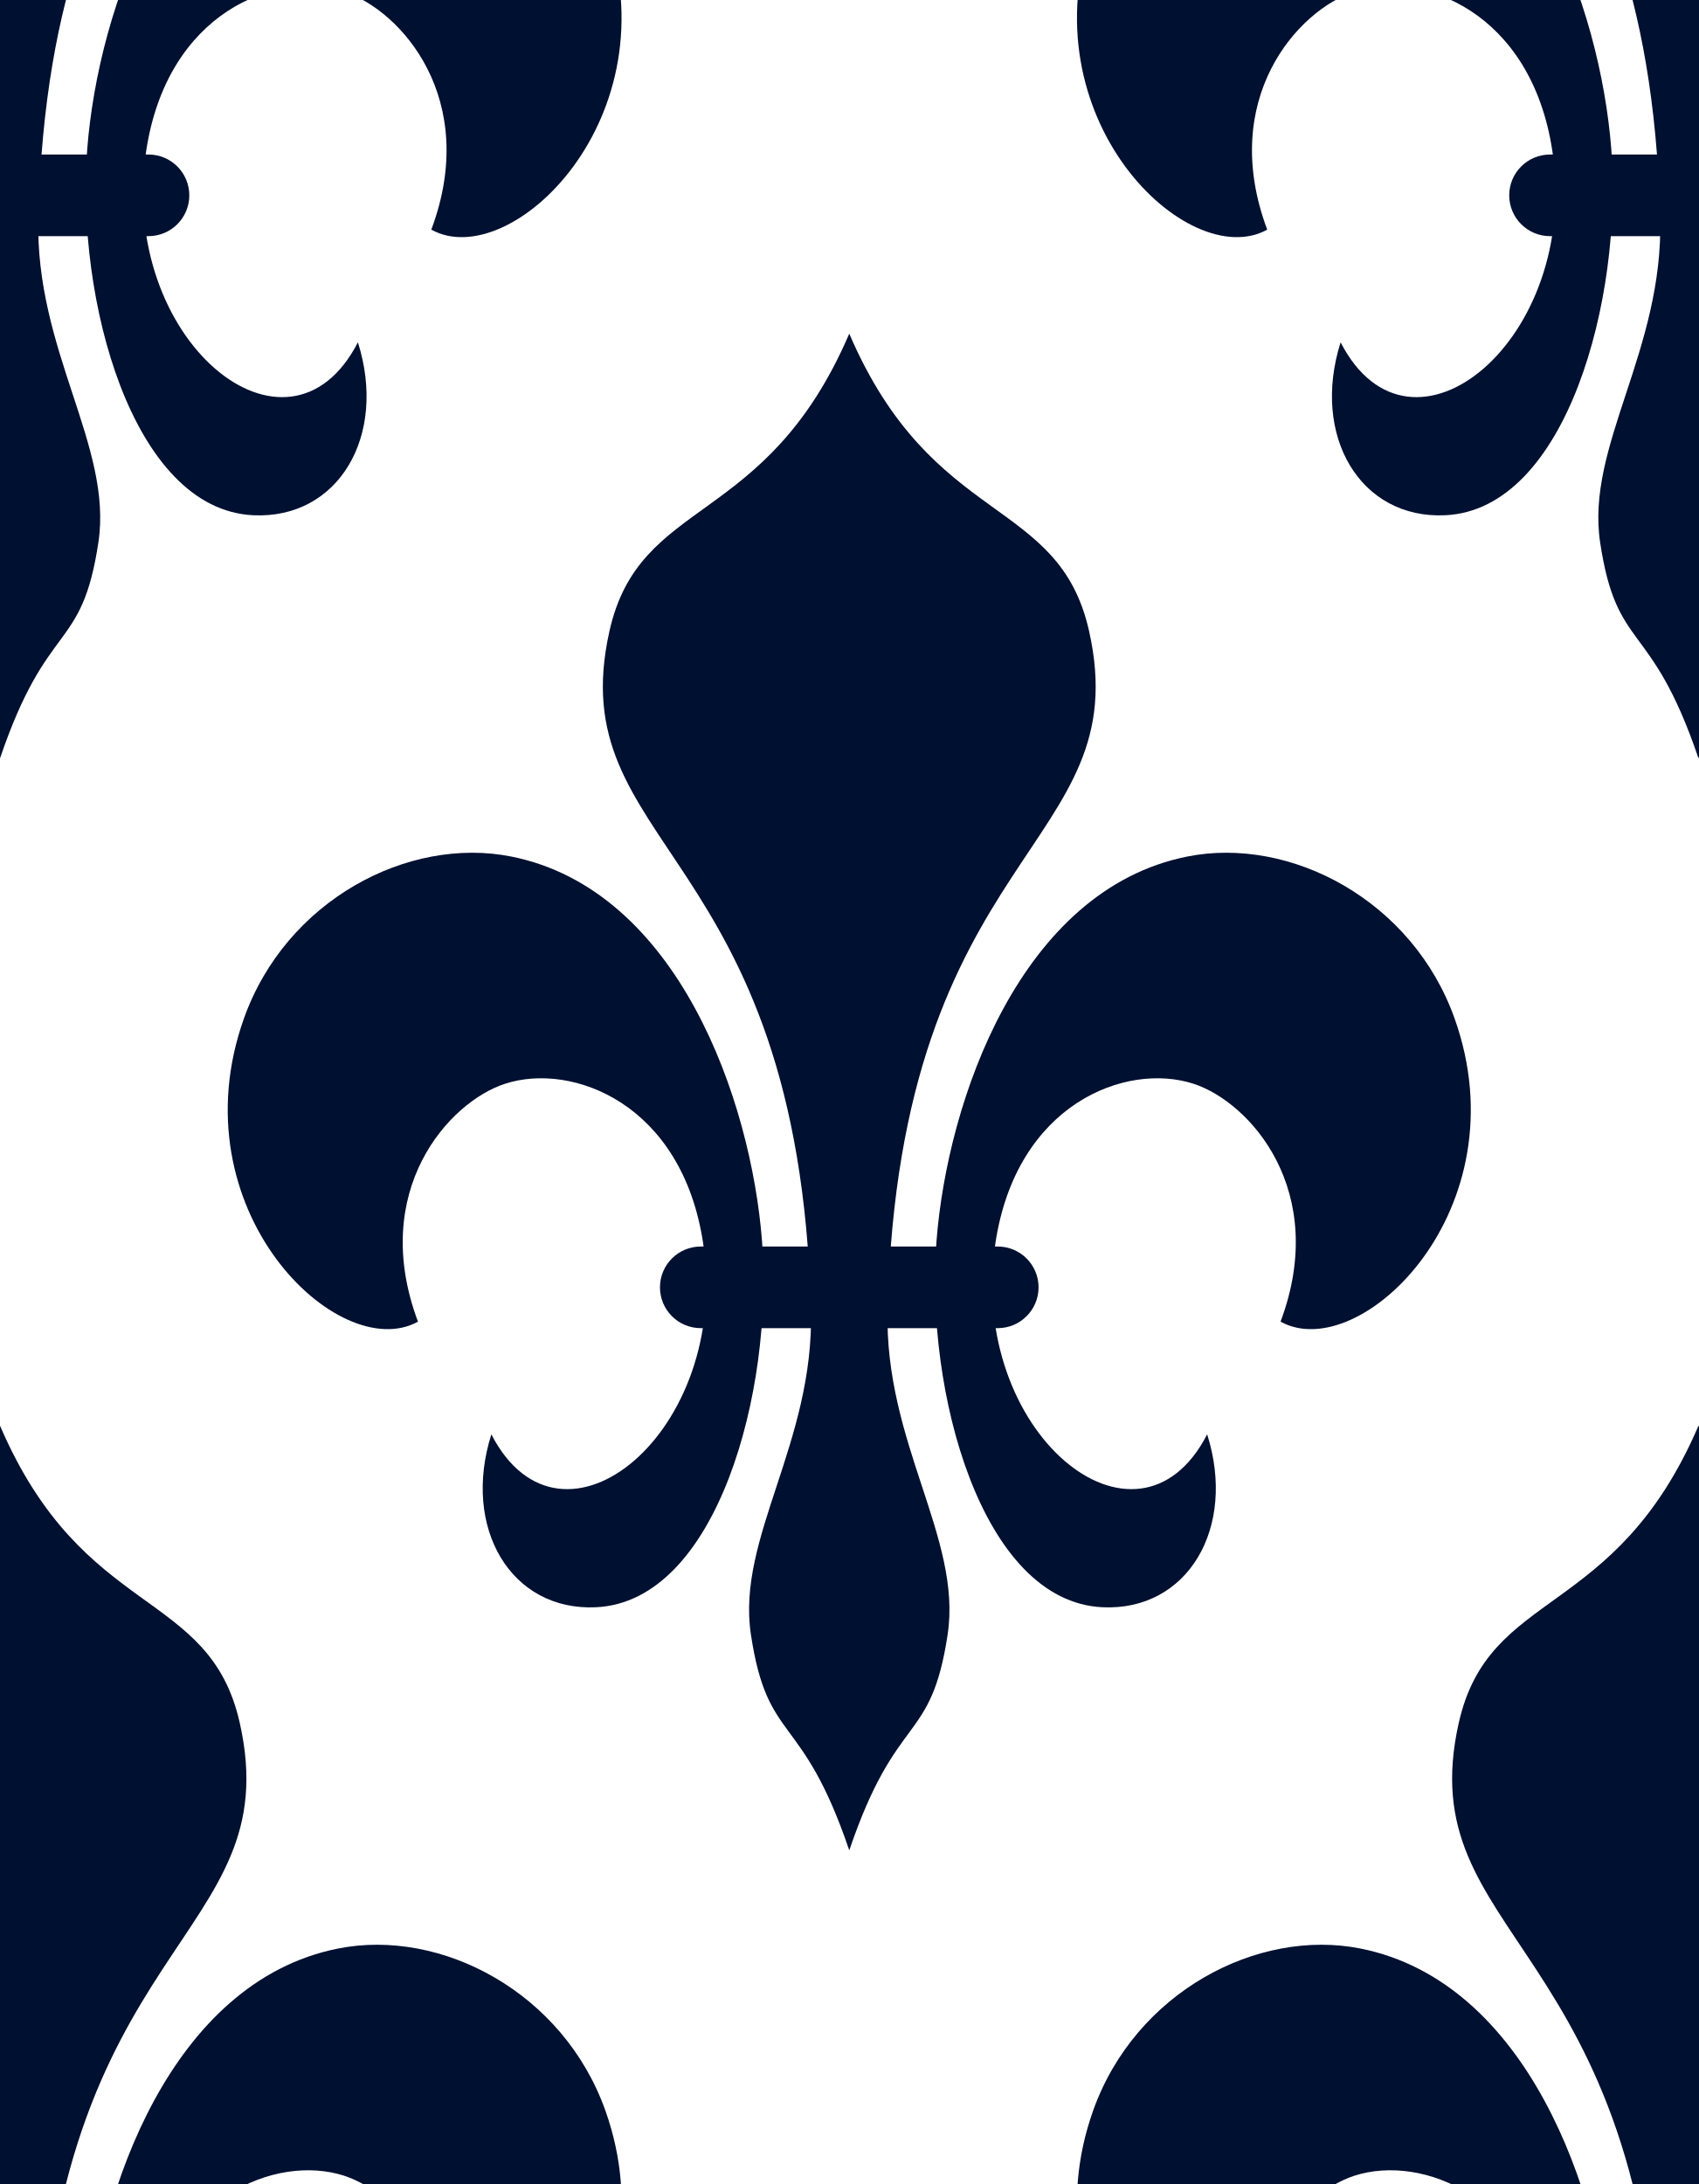
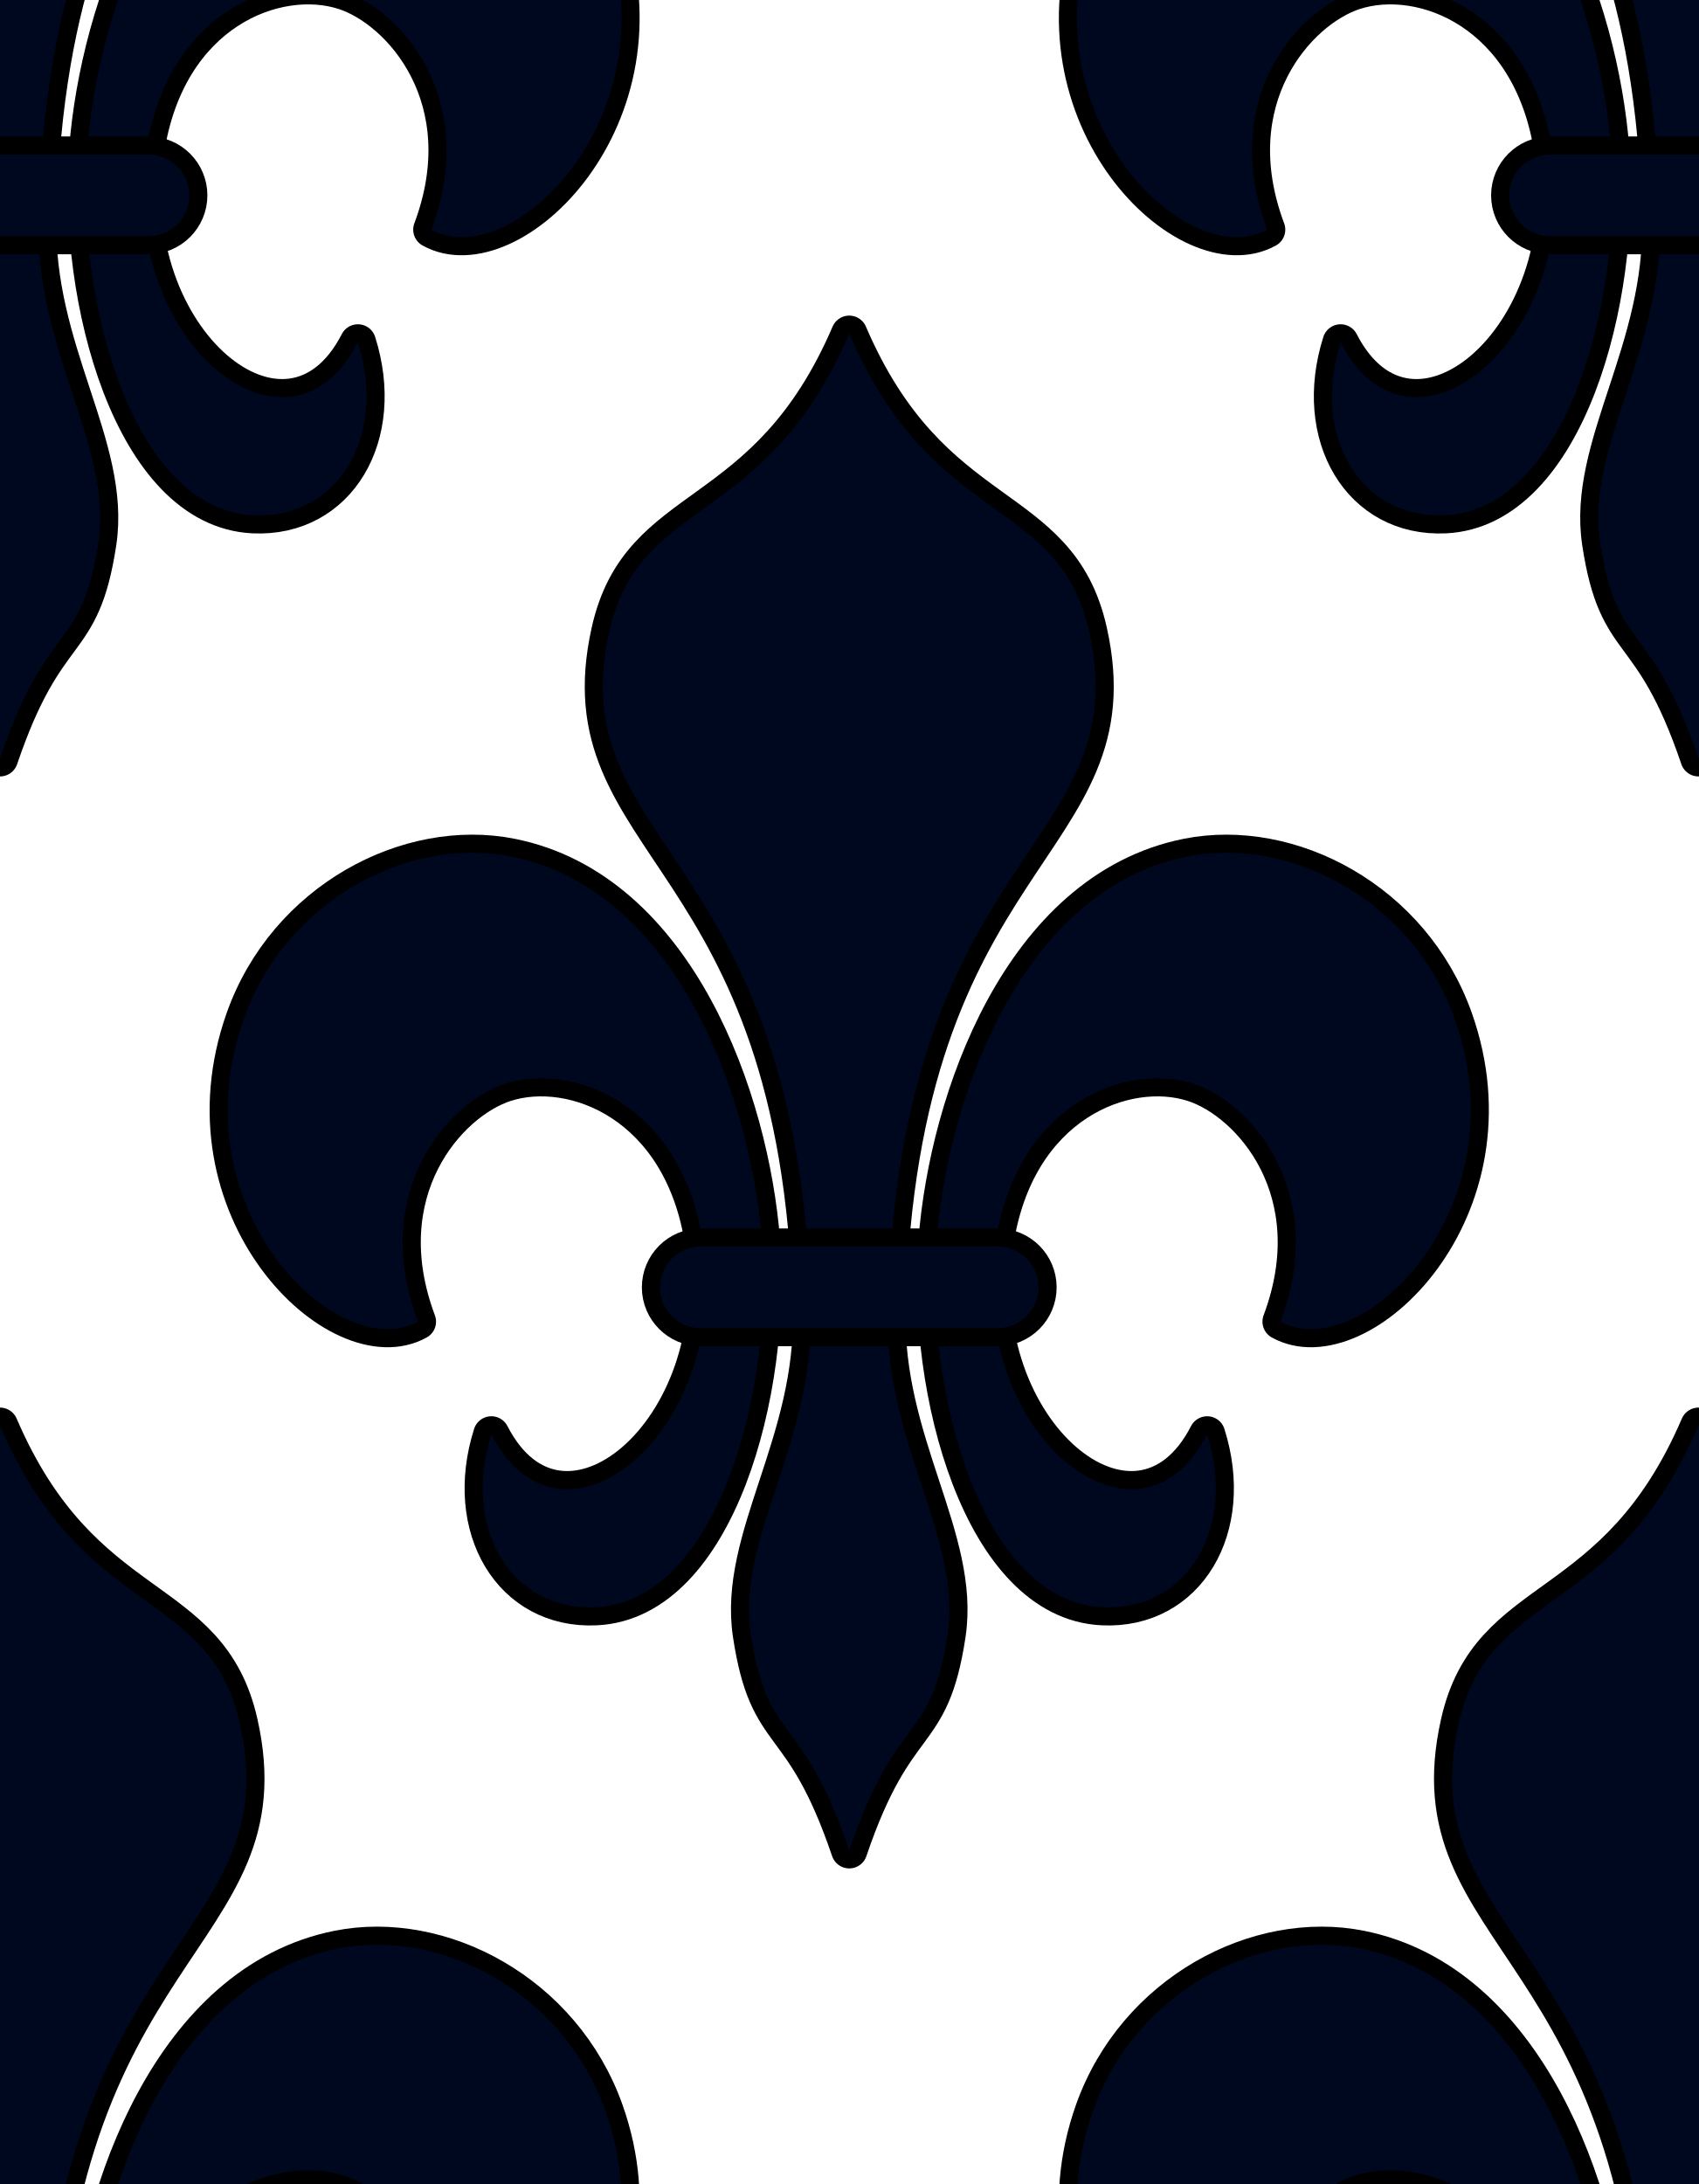
- <svg xmlns="http://www.w3.org/2000/svg" width="280" height="360" viewBox="0 0 74.083 95.25" version="1.1" id="svg8">
+ <svg xmlns="http://www.w3.org/2000/svg" width="140.85" height="181.093" viewBox="0 0 37.267 47.914" version="1.1" id="svg8">
  <defs id="defs2" />
-   <g id="layer1" transform="translate(-246.4721,-178.0456)">
+   <g id="layer1" transform="translate(-232.9341,-161.5438)">
    <g transform="translate(547.991,8e-5)" id="g1763" />
    <g id="g2979">
-       <g id="g1229" transform="matrix(0.2645833,0,0,0.2645833,35.96992,161.0617)" style="stroke:none;stroke-width:1;stroke-linecap:round;stroke-linejoin:round;stroke-miterlimit:4;stroke-dasharray:none;stroke-opacity:1;fill:#001030;fill-opacity:1">
-         <path style="fill:#001030;fill-opacity:1;stroke:none;stroke-width:1;stroke-linecap:round;stroke-linejoin:round;stroke-miterlimit:4;stroke-dasharray:none;stroke-opacity:1" d="m 992.316,242.823 c -11.09,-3.584 -29.174,3.292 -32.63,26.312 -4.66,31.044 23.338,53.991 34.913,31.486 4.888,15.418 -3.228,29.173 -17.263,28.501 -20,-0.958 -29.279,-35.749 -27.352,-60.413 1.808,-23.141 13.82,-57.827 41.322,-63.328 16.991,-3.398 37.151,7.202 44.087,26.702 11.183,31.442 -15.601,57.234 -28.694,49.96 8.045,-21.477 -4.987,-36.184 -14.383,-39.221 z" id="path1221" />
-         <path id="path1223" d="m 951.818,333.598 c 2.403,-15.913 -10.477,-31.601 -9.903,-53.531 2.001,-76.502 41.26,-75.897 33.223,-111.829 -5.002,-22.361 -25.752,-16.953 -39.538,-49.047 -13.786,32.094 -34.537,26.685 -39.538,49.047 -8.037,35.932 31.221,35.328 33.223,111.829 0.574,21.93 -12.307,37.618 -9.903,53.531 2.764,18.302 8.362,12.458 16.219,35.593 7.857,-23.135 13.455,-17.291 16.219,-35.593 z" style="fill:#001030;fill-opacity:1;stroke:none;stroke-width:1;stroke-linecap:round;stroke-linejoin:round;stroke-miterlimit:4;stroke-dasharray:none;stroke-opacity:1" />
-         <path id="path1225" d="m 878.882,242.823 c 11.09,-3.584 29.174,3.292 32.63,26.312 4.66,31.044 -23.338,53.991 -34.913,31.486 -4.888,15.418 3.228,29.173 17.263,28.501 20,-0.958 29.279,-35.749 27.352,-60.413 -1.808,-23.141 -13.82,-57.827 -41.322,-63.328 -16.991,-3.398 -37.151,7.202 -44.087,26.702 -11.183,31.442 15.601,57.234 28.694,49.96 -8.045,-21.477 4.987,-36.184 14.383,-39.221 z" style="fill:#001030;fill-opacity:1;stroke:none;stroke-width:1;stroke-linecap:round;stroke-linejoin:round;stroke-miterlimit:4;stroke-dasharray:none;stroke-opacity:1" />
-         <path id="path1227" d="m 960.078,283.116 c 3.715,0 6.727,-3.012 6.727,-6.727 0,-3.715 -3.012,-6.727 -6.727,-6.727 h -48.957 c -3.715,0 -6.727,3.012 -6.727,6.727 0,3.715 3.012,6.727 6.727,6.727 z" style="opacity:1;fill:#001030;fill-opacity:1;fill-rule:nonzero;stroke:none;stroke-width:1;stroke-linecap:round;stroke-linejoin:round;stroke-miterlimit:4;stroke-dasharray:none;stroke-dashoffset:0;stroke-opacity:1;paint-order:markers fill stroke" />
+       <g id="g1229" transform="matrix(0.1330948,0,0,0.1330948,127.044,153.0003)" style="stroke:#000000;stroke-width:5.964;stroke-linecap:round;stroke-linejoin:round;stroke-miterlimit:4;stroke-dasharray:none;stroke-opacity:1;fill:#000820;fill-opacity:1;paint-order:stroke fill markers">
+         <path style="fill:#000820;fill-opacity:1;stroke:#000000;stroke-width:5.964;stroke-linecap:round;stroke-linejoin:round;stroke-miterlimit:4;stroke-dasharray:none;stroke-opacity:1;paint-order:stroke fill markers" d="m 992.316,242.823 c -11.09,-3.584 -29.174,3.292 -32.63,26.312 -4.66,31.044 23.338,53.991 34.913,31.486 4.888,15.418 -3.228,29.173 -17.263,28.501 -20,-0.958 -29.279,-35.749 -27.352,-60.413 1.808,-23.141 13.82,-57.827 41.322,-63.328 16.991,-3.398 37.151,7.202 44.087,26.702 11.183,31.442 -15.601,57.234 -28.694,49.96 8.045,-21.477 -4.987,-36.184 -14.383,-39.221 z" id="path1221" />
+         <path id="path1223" d="m 951.818,333.598 c 2.403,-15.913 -10.477,-31.601 -9.903,-53.531 2.001,-76.502 41.26,-75.897 33.223,-111.829 -5.002,-22.361 -25.752,-16.953 -39.538,-49.047 -13.786,32.094 -34.537,26.685 -39.538,49.047 -8.037,35.932 31.221,35.328 33.223,111.829 0.574,21.93 -12.307,37.618 -9.903,53.531 2.764,18.302 8.362,12.458 16.219,35.593 7.857,-23.135 13.455,-17.291 16.219,-35.593 z" style="fill:#000820;fill-opacity:1;stroke:#000000;stroke-width:5.964;stroke-linecap:round;stroke-linejoin:round;stroke-miterlimit:4;stroke-dasharray:none;stroke-opacity:1;paint-order:stroke fill markers" />
+         <path id="path1225" d="m 878.882,242.823 c 11.09,-3.584 29.174,3.292 32.63,26.312 4.66,31.044 -23.338,53.991 -34.913,31.486 -4.888,15.418 3.228,29.173 17.263,28.501 20,-0.958 29.279,-35.749 27.352,-60.413 -1.808,-23.141 -13.82,-57.827 -41.322,-63.328 -16.991,-3.398 -37.151,7.202 -44.087,26.702 -11.183,31.442 15.601,57.234 28.694,49.96 -8.045,-21.477 4.987,-36.184 14.383,-39.221 z" style="fill:#000820;fill-opacity:1;stroke:#000000;stroke-width:5.964;stroke-linecap:round;stroke-linejoin:round;stroke-miterlimit:4;stroke-dasharray:none;stroke-opacity:1;paint-order:stroke fill markers" />
+         <path id="path1227" d="m 960.078,283.116 c 3.715,0 6.727,-3.012 6.727,-6.727 0,-3.715 -3.012,-6.727 -6.727,-6.727 h -48.957 c -3.715,0 -6.727,3.012 -6.727,6.727 0,3.715 3.012,6.727 6.727,6.727 z" style="opacity:1;fill:#000820;fill-opacity:1;fill-rule:nonzero;stroke:#000000;stroke-width:5.964;stroke-linecap:round;stroke-linejoin:round;stroke-miterlimit:4;stroke-dasharray:none;stroke-dashoffset:0;stroke-opacity:1;paint-order:stroke fill markers" />
      </g>
-       <g id="g4" transform="matrix(0.2645833,0,0,0.2645833,-1.071751,113.4367)" style="stroke:none;stroke-width:1;stroke-linecap:round;stroke-linejoin:round;stroke-miterlimit:4;stroke-dasharray:none;stroke-opacity:1;fill:#001030;fill-opacity:1">
-         <path style="fill:#001030;fill-opacity:1;stroke:none;stroke-width:1;stroke-linecap:round;stroke-linejoin:round;stroke-miterlimit:4;stroke-dasharray:none;stroke-opacity:1" d="m 992.316,242.823 c -11.09,-3.584 -29.174,3.292 -32.63,26.312 -4.66,31.044 23.338,53.991 34.913,31.486 4.888,15.418 -3.228,29.173 -17.263,28.501 -20,-0.958 -29.279,-35.749 -27.352,-60.413 1.808,-23.141 13.82,-57.827 41.322,-63.328 16.991,-3.398 37.151,7.202 44.087,26.702 11.183,31.442 -15.601,57.234 -28.694,49.96 8.045,-21.477 -4.987,-36.184 -14.383,-39.221 z" id="path1" />
-         <path id="path2" d="m 951.818,333.598 c 2.403,-15.913 -10.477,-31.601 -9.903,-53.531 2.001,-76.502 41.26,-75.897 33.223,-111.829 -5.002,-22.361 -25.752,-16.953 -39.538,-49.047 -13.786,32.094 -34.537,26.685 -39.538,49.047 -8.037,35.932 31.221,35.328 33.223,111.829 0.574,21.93 -12.307,37.618 -9.903,53.531 2.764,18.302 8.362,12.458 16.219,35.593 7.857,-23.135 13.455,-17.291 16.219,-35.593 z" style="fill:#001030;fill-opacity:1;stroke:none;stroke-width:1;stroke-linecap:round;stroke-linejoin:round;stroke-miterlimit:4;stroke-dasharray:none;stroke-opacity:1" />
-         <path id="path3" d="m 878.882,242.823 c 11.09,-3.584 29.174,3.292 32.63,26.312 4.66,31.044 -23.338,53.991 -34.913,31.486 -4.888,15.418 3.228,29.173 17.263,28.501 20,-0.958 29.279,-35.749 27.352,-60.413 -1.808,-23.141 -13.82,-57.827 -41.322,-63.328 -16.991,-3.398 -37.151,7.202 -44.087,26.702 -11.183,31.442 15.601,57.234 28.694,49.96 -8.045,-21.477 4.987,-36.184 14.383,-39.221 z" style="fill:#001030;fill-opacity:1;stroke:none;stroke-width:1;stroke-linecap:round;stroke-linejoin:round;stroke-miterlimit:4;stroke-dasharray:none;stroke-opacity:1" />
-         <path id="path4" d="m 960.078,283.116 c 3.715,0 6.727,-3.012 6.727,-6.727 0,-3.715 -3.012,-6.727 -6.727,-6.727 h -48.957 c -3.715,0 -6.727,3.012 -6.727,6.727 0,3.715 3.012,6.727 6.727,6.727 z" style="opacity:1;fill:#001030;fill-opacity:1;fill-rule:nonzero;stroke:none;stroke-width:1;stroke-linecap:round;stroke-linejoin:round;stroke-miterlimit:4;stroke-dasharray:none;stroke-dashoffset:0;stroke-opacity:1;paint-order:markers fill stroke" />
+       <g id="g4" transform="matrix(0.1330948,0,0,0.1330948,108.4107,129.0433)" style="stroke:#000000;stroke-width:5.964;stroke-linecap:round;stroke-linejoin:round;stroke-miterlimit:4;stroke-dasharray:none;stroke-opacity:1;fill:#000820;fill-opacity:1;paint-order:stroke fill markers">
+         <path style="fill:#000820;fill-opacity:1;stroke:#000000;stroke-width:5.964;stroke-linecap:round;stroke-linejoin:round;stroke-miterlimit:4;stroke-dasharray:none;stroke-opacity:1;paint-order:stroke fill markers" d="m 992.316,242.823 c -11.09,-3.584 -29.174,3.292 -32.63,26.312 -4.66,31.044 23.338,53.991 34.913,31.486 4.888,15.418 -3.228,29.173 -17.263,28.501 -20,-0.958 -29.279,-35.749 -27.352,-60.413 1.808,-23.141 13.82,-57.827 41.322,-63.328 16.991,-3.398 37.151,7.202 44.087,26.702 11.183,31.442 -15.601,57.234 -28.694,49.96 8.045,-21.477 -4.987,-36.184 -14.383,-39.221 z" id="path1" />
+         <path id="path2" d="m 951.818,333.598 c 2.403,-15.913 -10.477,-31.601 -9.903,-53.531 2.001,-76.502 41.26,-75.897 33.223,-111.829 -5.002,-22.361 -25.752,-16.953 -39.538,-49.047 -13.786,32.094 -34.537,26.685 -39.538,49.047 -8.037,35.932 31.221,35.328 33.223,111.829 0.574,21.93 -12.307,37.618 -9.903,53.531 2.764,18.302 8.362,12.458 16.219,35.593 7.857,-23.135 13.455,-17.291 16.219,-35.593 z" style="fill:#000820;fill-opacity:1;stroke:#000000;stroke-width:5.964;stroke-linecap:round;stroke-linejoin:round;stroke-miterlimit:4;stroke-dasharray:none;stroke-opacity:1;paint-order:stroke fill markers" />
+         <path id="path3" d="m 878.882,242.823 c 11.09,-3.584 29.174,3.292 32.63,26.312 4.66,31.044 -23.338,53.991 -34.913,31.486 -4.888,15.418 3.228,29.173 17.263,28.501 20,-0.958 29.279,-35.749 27.352,-60.413 -1.808,-23.141 -13.82,-57.827 -41.322,-63.328 -16.991,-3.398 -37.151,7.202 -44.087,26.702 -11.183,31.442 15.601,57.234 28.694,49.96 -8.045,-21.477 4.987,-36.184 14.383,-39.221 z" style="fill:#000820;fill-opacity:1;stroke:#000000;stroke-width:5.964;stroke-linecap:round;stroke-linejoin:round;stroke-miterlimit:4;stroke-dasharray:none;stroke-opacity:1;paint-order:stroke fill markers" />
+         <path id="path4" d="m 960.078,283.116 c 3.715,0 6.727,-3.012 6.727,-6.727 0,-3.715 -3.012,-6.727 -6.727,-6.727 h -48.957 c -3.715,0 -6.727,3.012 -6.727,6.727 0,3.715 3.012,6.727 6.727,6.727 z" style="opacity:1;fill:#000820;fill-opacity:1;fill-rule:nonzero;stroke:#000000;stroke-width:5.964;stroke-linecap:round;stroke-linejoin:round;stroke-miterlimit:4;stroke-dasharray:none;stroke-dashoffset:0;stroke-opacity:1;paint-order:stroke fill markers" />
      </g>
-       <g id="g1229-7" transform="matrix(0.2645833,0,0,0.2645833,73.01159,208.6868)" style="stroke:none;stroke-width:1;stroke-linecap:round;stroke-linejoin:round;stroke-miterlimit:4;stroke-dasharray:none;stroke-opacity:1;fill:#001030;fill-opacity:1">
-         <path style="fill:#001030;fill-opacity:1;stroke:none;stroke-width:1;stroke-linecap:round;stroke-linejoin:round;stroke-miterlimit:4;stroke-dasharray:none;stroke-opacity:1" d="m 992.316,242.823 c -11.09,-3.584 -29.174,3.292 -32.63,26.312 -4.66,31.044 23.338,53.991 34.913,31.486 4.888,15.418 -3.228,29.173 -17.263,28.501 -20,-0.958 -29.279,-35.749 -27.352,-60.413 1.808,-23.141 13.82,-57.827 41.322,-63.328 16.991,-3.398 37.151,7.202 44.087,26.702 11.183,31.442 -15.601,57.234 -28.694,49.96 8.045,-21.477 -4.987,-36.184 -14.383,-39.221 z" id="path1221-7" />
-         <path id="path1223-1" d="m 951.818,333.598 c 2.403,-15.913 -10.477,-31.601 -9.903,-53.531 2.001,-76.502 41.26,-75.897 33.223,-111.829 -5.002,-22.361 -25.752,-16.953 -39.538,-49.047 -13.786,32.094 -34.537,26.685 -39.538,49.047 -8.037,35.932 31.221,35.328 33.223,111.829 0.574,21.93 -12.307,37.618 -9.903,53.531 2.764,18.302 8.362,12.458 16.219,35.593 7.857,-23.135 13.455,-17.291 16.219,-35.593 z" style="fill:#001030;fill-opacity:1;stroke:none;stroke-width:1;stroke-linecap:round;stroke-linejoin:round;stroke-miterlimit:4;stroke-dasharray:none;stroke-opacity:1" />
-         <path id="path1225-4" d="m 878.882,242.823 c 11.09,-3.584 29.174,3.292 32.63,26.312 4.66,31.044 -23.338,53.991 -34.913,31.486 -4.888,15.418 3.228,29.173 17.263,28.501 20,-0.958 29.279,-35.749 27.352,-60.413 -1.808,-23.141 -13.82,-57.827 -41.322,-63.328 -16.991,-3.398 -37.151,7.202 -44.087,26.702 -11.183,31.442 15.601,57.234 28.694,49.96 -8.045,-21.477 4.987,-36.184 14.383,-39.221 z" style="fill:#001030;fill-opacity:1;stroke:none;stroke-width:1;stroke-linecap:round;stroke-linejoin:round;stroke-miterlimit:4;stroke-dasharray:none;stroke-opacity:1" />
-         <path id="path1227-4" d="m 960.078,283.116 c 3.715,0 6.727,-3.012 6.727,-6.727 0,-3.715 -3.012,-6.727 -6.727,-6.727 h -48.957 c -3.715,0 -6.727,3.012 -6.727,6.727 0,3.715 3.012,6.727 6.727,6.727 z" style="opacity:1;fill:#001030;fill-opacity:1;fill-rule:nonzero;stroke:none;stroke-width:1;stroke-linecap:round;stroke-linejoin:round;stroke-miterlimit:4;stroke-dasharray:none;stroke-dashoffset:0;stroke-opacity:1;paint-order:markers fill stroke" />
+       <g id="g1229-7" transform="matrix(0.1330948,0,0,0.1330948,145.6773,176.9574)" style="stroke:#000000;stroke-width:5.964;stroke-linecap:round;stroke-linejoin:round;stroke-miterlimit:4;stroke-dasharray:none;stroke-opacity:1;fill:#000820;fill-opacity:1;paint-order:stroke fill markers">
+         <path style="fill:#000820;fill-opacity:1;stroke:#000000;stroke-width:5.964;stroke-linecap:round;stroke-linejoin:round;stroke-miterlimit:4;stroke-dasharray:none;stroke-opacity:1;paint-order:stroke fill markers" d="m 992.316,242.823 c -11.09,-3.584 -29.174,3.292 -32.63,26.312 -4.66,31.044 23.338,53.991 34.913,31.486 4.888,15.418 -3.228,29.173 -17.263,28.501 -20,-0.958 -29.279,-35.749 -27.352,-60.413 1.808,-23.141 13.82,-57.827 41.322,-63.328 16.991,-3.398 37.151,7.202 44.087,26.702 11.183,31.442 -15.601,57.234 -28.694,49.96 8.045,-21.477 -4.987,-36.184 -14.383,-39.221 z" id="path1221-7" />
+         <path id="path1223-1" d="m 951.818,333.598 c 2.403,-15.913 -10.477,-31.601 -9.903,-53.531 2.001,-76.502 41.26,-75.897 33.223,-111.829 -5.002,-22.361 -25.752,-16.953 -39.538,-49.047 -13.786,32.094 -34.537,26.685 -39.538,49.047 -8.037,35.932 31.221,35.328 33.223,111.829 0.574,21.93 -12.307,37.618 -9.903,53.531 2.764,18.302 8.362,12.458 16.219,35.593 7.857,-23.135 13.455,-17.291 16.219,-35.593 z" style="fill:#000820;fill-opacity:1;stroke:#000000;stroke-width:5.964;stroke-linecap:round;stroke-linejoin:round;stroke-miterlimit:4;stroke-dasharray:none;stroke-opacity:1;paint-order:stroke fill markers" />
+         <path id="path1225-4" d="m 878.882,242.823 c 11.09,-3.584 29.174,3.292 32.63,26.312 4.66,31.044 -23.338,53.991 -34.913,31.486 -4.888,15.418 3.228,29.173 17.263,28.501 20,-0.958 29.279,-35.749 27.352,-60.413 -1.808,-23.141 -13.82,-57.827 -41.322,-63.328 -16.991,-3.398 -37.151,7.202 -44.087,26.702 -11.183,31.442 15.601,57.234 28.694,49.96 -8.045,-21.477 4.987,-36.184 14.383,-39.221 z" style="fill:#000820;fill-opacity:1;stroke:#000000;stroke-width:5.964;stroke-linecap:round;stroke-linejoin:round;stroke-miterlimit:4;stroke-dasharray:none;stroke-opacity:1;paint-order:stroke fill markers" />
+         <path id="path1227-4" d="m 960.078,283.116 c 3.715,0 6.727,-3.012 6.727,-6.727 0,-3.715 -3.012,-6.727 -6.727,-6.727 h -48.957 c -3.715,0 -6.727,3.012 -6.727,6.727 0,3.715 3.012,6.727 6.727,6.727 z" style="opacity:1;fill:#000820;fill-opacity:1;fill-rule:nonzero;stroke:#000000;stroke-width:5.964;stroke-linecap:round;stroke-linejoin:round;stroke-miterlimit:4;stroke-dasharray:none;stroke-dashoffset:0;stroke-opacity:1;paint-order:stroke fill markers" />
      </g>
-       <g id="g8" transform="matrix(-0.2645833,0,0,0.2645833,568.0993,113.4367)" style="stroke:none;stroke-width:1;stroke-linecap:round;stroke-linejoin:round;stroke-miterlimit:4;stroke-dasharray:none;stroke-opacity:1;fill:#001030;fill-opacity:1">
-         <path style="fill:#001030;fill-opacity:1;stroke:none;stroke-width:1;stroke-linecap:round;stroke-linejoin:round;stroke-miterlimit:4;stroke-dasharray:none;stroke-opacity:1" d="m 992.316,242.823 c -11.09,-3.584 -29.174,3.292 -32.63,26.312 -4.66,31.044 23.338,53.991 34.913,31.486 4.888,15.418 -3.228,29.173 -17.263,28.501 -20,-0.958 -29.279,-35.749 -27.352,-60.413 1.808,-23.141 13.82,-57.827 41.322,-63.328 16.991,-3.398 37.151,7.202 44.087,26.702 11.183,31.442 -15.601,57.234 -28.694,49.96 8.045,-21.477 -4.987,-36.184 -14.383,-39.221 z" id="path5" />
-         <path id="path6" d="m 951.818,333.598 c 2.403,-15.913 -10.477,-31.601 -9.903,-53.531 2.001,-76.502 41.26,-75.897 33.223,-111.829 -5.002,-22.361 -25.752,-16.953 -39.538,-49.047 -13.786,32.094 -34.537,26.685 -39.538,49.047 -8.037,35.932 31.221,35.328 33.223,111.829 0.574,21.93 -12.307,37.618 -9.903,53.531 2.764,18.302 8.362,12.458 16.219,35.593 7.857,-23.135 13.455,-17.291 16.219,-35.593 z" style="fill:#001030;fill-opacity:1;stroke:none;stroke-width:1;stroke-linecap:round;stroke-linejoin:round;stroke-miterlimit:4;stroke-dasharray:none;stroke-opacity:1" />
-         <path id="path7" d="m 878.882,242.823 c 11.09,-3.584 29.174,3.292 32.63,26.312 4.66,31.044 -23.338,53.991 -34.913,31.486 -4.888,15.418 3.228,29.173 17.263,28.501 20,-0.958 29.279,-35.749 27.352,-60.413 -1.808,-23.141 -13.82,-57.827 -41.322,-63.328 -16.991,-3.398 -37.151,7.202 -44.087,26.702 -11.183,31.442 15.601,57.234 28.694,49.96 -8.045,-21.477 4.987,-36.184 14.383,-39.221 z" style="fill:#001030;fill-opacity:1;stroke:none;stroke-width:1;stroke-linecap:round;stroke-linejoin:round;stroke-miterlimit:4;stroke-dasharray:none;stroke-opacity:1" />
-         <path id="path8" d="m 960.078,283.116 c 3.715,0 6.727,-3.012 6.727,-6.727 0,-3.715 -3.012,-6.727 -6.727,-6.727 h -48.957 c -3.715,0 -6.727,3.012 -6.727,6.727 0,3.715 3.012,6.727 6.727,6.727 z" style="opacity:1;fill:#001030;fill-opacity:1;fill-rule:nonzero;stroke:none;stroke-width:1;stroke-linecap:round;stroke-linejoin:round;stroke-miterlimit:4;stroke-dasharray:none;stroke-dashoffset:0;stroke-opacity:1;paint-order:markers fill stroke" />
+       <g id="g8" transform="matrix(-0.1330948,0,0,0.1330948,394.724,129.0433)" style="stroke:#000000;stroke-width:5.964;stroke-linecap:round;stroke-linejoin:round;stroke-miterlimit:4;stroke-dasharray:none;stroke-opacity:1;fill:#000820;fill-opacity:1;paint-order:stroke fill markers">
+         <path style="fill:#000820;fill-opacity:1;stroke:#000000;stroke-width:5.964;stroke-linecap:round;stroke-linejoin:round;stroke-miterlimit:4;stroke-dasharray:none;stroke-opacity:1;paint-order:stroke fill markers" d="m 992.316,242.823 c -11.09,-3.584 -29.174,3.292 -32.63,26.312 -4.66,31.044 23.338,53.991 34.913,31.486 4.888,15.418 -3.228,29.173 -17.263,28.501 -20,-0.958 -29.279,-35.749 -27.352,-60.413 1.808,-23.141 13.82,-57.827 41.322,-63.328 16.991,-3.398 37.151,7.202 44.087,26.702 11.183,31.442 -15.601,57.234 -28.694,49.96 8.045,-21.477 -4.987,-36.184 -14.383,-39.221 z" id="path5" />
+         <path id="path6" d="m 951.818,333.598 c 2.403,-15.913 -10.477,-31.601 -9.903,-53.531 2.001,-76.502 41.26,-75.897 33.223,-111.829 -5.002,-22.361 -25.752,-16.953 -39.538,-49.047 -13.786,32.094 -34.537,26.685 -39.538,49.047 -8.037,35.932 31.221,35.328 33.223,111.829 0.574,21.93 -12.307,37.618 -9.903,53.531 2.764,18.302 8.362,12.458 16.219,35.593 7.857,-23.135 13.455,-17.291 16.219,-35.593 z" style="fill:#000820;fill-opacity:1;stroke:#000000;stroke-width:5.964;stroke-linecap:round;stroke-linejoin:round;stroke-miterlimit:4;stroke-dasharray:none;stroke-opacity:1;paint-order:stroke fill markers" />
+         <path id="path7" d="m 878.882,242.823 c 11.09,-3.584 29.174,3.292 32.63,26.312 4.66,31.044 -23.338,53.991 -34.913,31.486 -4.888,15.418 3.228,29.173 17.263,28.501 20,-0.958 29.279,-35.749 27.352,-60.413 -1.808,-23.141 -13.82,-57.827 -41.322,-63.328 -16.991,-3.398 -37.151,7.202 -44.087,26.702 -11.183,31.442 15.601,57.234 28.694,49.96 -8.045,-21.477 4.987,-36.184 14.383,-39.221 z" style="fill:#000820;fill-opacity:1;stroke:#000000;stroke-width:5.964;stroke-linecap:round;stroke-linejoin:round;stroke-miterlimit:4;stroke-dasharray:none;stroke-opacity:1;paint-order:stroke fill markers" />
+         <path id="path8" d="m 960.078,283.116 c 3.715,0 6.727,-3.012 6.727,-6.727 0,-3.715 -3.012,-6.727 -6.727,-6.727 h -48.957 c -3.715,0 -6.727,3.012 -6.727,6.727 0,3.715 3.012,6.727 6.727,6.727 z" style="opacity:1;fill:#000820;fill-opacity:1;fill-rule:nonzero;stroke:#000000;stroke-width:5.964;stroke-linecap:round;stroke-linejoin:round;stroke-miterlimit:4;stroke-dasharray:none;stroke-dashoffset:0;stroke-opacity:1;paint-order:stroke fill markers" />
      </g>
-       <g id="g12" transform="matrix(-0.2645833,0,0,0.2645833,494.016,208.6868)" style="stroke:none;stroke-width:1;stroke-linecap:round;stroke-linejoin:round;stroke-miterlimit:4;stroke-dasharray:none;stroke-opacity:1;fill:#001030;fill-opacity:1">
-         <path style="fill:#001030;fill-opacity:1;stroke:none;stroke-width:1;stroke-linecap:round;stroke-linejoin:round;stroke-miterlimit:4;stroke-dasharray:none;stroke-opacity:1" d="m 992.316,242.823 c -11.09,-3.584 -29.174,3.292 -32.63,26.312 -4.66,31.044 23.338,53.991 34.913,31.486 4.888,15.418 -3.228,29.173 -17.263,28.501 -20,-0.958 -29.279,-35.749 -27.352,-60.413 1.808,-23.141 13.82,-57.827 41.322,-63.328 16.991,-3.398 37.151,7.202 44.087,26.702 11.183,31.442 -15.601,57.234 -28.694,49.96 8.045,-21.477 -4.987,-36.184 -14.383,-39.221 z" id="path9" />
-         <path id="path10" d="m 951.818,333.598 c 2.403,-15.913 -10.477,-31.601 -9.903,-53.531 2.001,-76.502 41.26,-75.897 33.223,-111.829 -5.002,-22.361 -25.752,-16.953 -39.538,-49.047 -13.786,32.094 -34.537,26.685 -39.538,49.047 -8.037,35.932 31.221,35.328 33.223,111.829 0.574,21.93 -12.307,37.618 -9.903,53.531 2.764,18.302 8.362,12.458 16.219,35.593 7.857,-23.135 13.455,-17.291 16.219,-35.593 z" style="fill:#001030;fill-opacity:1;stroke:none;stroke-width:1;stroke-linecap:round;stroke-linejoin:round;stroke-miterlimit:4;stroke-dasharray:none;stroke-opacity:1" />
-         <path id="path11" d="m 878.882,242.823 c 11.09,-3.584 29.174,3.292 32.63,26.312 4.66,31.044 -23.338,53.991 -34.913,31.486 -4.888,15.418 3.228,29.173 17.263,28.501 20,-0.958 29.279,-35.749 27.352,-60.413 -1.808,-23.141 -13.82,-57.827 -41.322,-63.328 -16.991,-3.398 -37.151,7.202 -44.087,26.702 -11.183,31.442 15.601,57.234 28.694,49.96 -8.045,-21.477 4.987,-36.184 14.383,-39.221 z" style="fill:#001030;fill-opacity:1;stroke:none;stroke-width:1;stroke-linecap:round;stroke-linejoin:round;stroke-miterlimit:4;stroke-dasharray:none;stroke-opacity:1" />
-         <path id="path12" d="m 960.078,283.116 c 3.715,0 6.727,-3.012 6.727,-6.727 0,-3.715 -3.012,-6.727 -6.727,-6.727 h -48.957 c -3.715,0 -6.727,3.012 -6.727,6.727 0,3.715 3.012,6.727 6.727,6.727 z" style="opacity:1;fill:#001030;fill-opacity:1;fill-rule:nonzero;stroke:none;stroke-width:1;stroke-linecap:round;stroke-linejoin:round;stroke-miterlimit:4;stroke-dasharray:none;stroke-dashoffset:0;stroke-opacity:1;paint-order:markers fill stroke" />
+       <g id="g12" transform="matrix(-0.1330948,0,0,0.1330948,357.4575,176.9574)" style="stroke:#000000;stroke-width:5.964;stroke-linecap:round;stroke-linejoin:round;stroke-miterlimit:4;stroke-dasharray:none;stroke-opacity:1;fill:#000820;fill-opacity:1;paint-order:stroke fill markers">
+         <path style="fill:#000820;fill-opacity:1;stroke:#000000;stroke-width:5.964;stroke-linecap:round;stroke-linejoin:round;stroke-miterlimit:4;stroke-dasharray:none;stroke-opacity:1;paint-order:stroke fill markers" d="m 992.316,242.823 c -11.09,-3.584 -29.174,3.292 -32.63,26.312 -4.66,31.044 23.338,53.991 34.913,31.486 4.888,15.418 -3.228,29.173 -17.263,28.501 -20,-0.958 -29.279,-35.749 -27.352,-60.413 1.808,-23.141 13.82,-57.827 41.322,-63.328 16.991,-3.398 37.151,7.202 44.087,26.702 11.183,31.442 -15.601,57.234 -28.694,49.96 8.045,-21.477 -4.987,-36.184 -14.383,-39.221 z" id="path9" />
+         <path id="path10" d="m 951.818,333.598 c 2.403,-15.913 -10.477,-31.601 -9.903,-53.531 2.001,-76.502 41.26,-75.897 33.223,-111.829 -5.002,-22.361 -25.752,-16.953 -39.538,-49.047 -13.786,32.094 -34.537,26.685 -39.538,49.047 -8.037,35.932 31.221,35.328 33.223,111.829 0.574,21.93 -12.307,37.618 -9.903,53.531 2.764,18.302 8.362,12.458 16.219,35.593 7.857,-23.135 13.455,-17.291 16.219,-35.593 z" style="fill:#000820;fill-opacity:1;stroke:#000000;stroke-width:5.964;stroke-linecap:round;stroke-linejoin:round;stroke-miterlimit:4;stroke-dasharray:none;stroke-opacity:1;paint-order:stroke fill markers" />
+         <path id="path11" d="m 878.882,242.823 c 11.09,-3.584 29.174,3.292 32.63,26.312 4.66,31.044 -23.338,53.991 -34.913,31.486 -4.888,15.418 3.228,29.173 17.263,28.501 20,-0.958 29.279,-35.749 27.352,-60.413 -1.808,-23.141 -13.82,-57.827 -41.322,-63.328 -16.991,-3.398 -37.151,7.202 -44.087,26.702 -11.183,31.442 15.601,57.234 28.694,49.96 -8.045,-21.477 4.987,-36.184 14.383,-39.221 z" style="fill:#000820;fill-opacity:1;stroke:#000000;stroke-width:5.964;stroke-linecap:round;stroke-linejoin:round;stroke-miterlimit:4;stroke-dasharray:none;stroke-opacity:1;paint-order:stroke fill markers" />
+         <path id="path12" d="m 960.078,283.116 c 3.715,0 6.727,-3.012 6.727,-6.727 0,-3.715 -3.012,-6.727 -6.727,-6.727 h -48.957 c -3.715,0 -6.727,3.012 -6.727,6.727 0,3.715 3.012,6.727 6.727,6.727 z" style="opacity:1;fill:#000820;fill-opacity:1;fill-rule:nonzero;stroke:#000000;stroke-width:5.964;stroke-linecap:round;stroke-linejoin:round;stroke-miterlimit:4;stroke-dasharray:none;stroke-dashoffset:0;stroke-opacity:1;paint-order:stroke fill markers" />
      </g>
    </g>
    <g id="g13346" style="stroke:#806000;stroke-width:0.265;stroke-linecap:round;stroke-linejoin:round;stroke-miterlimit:4;stroke-dasharray:none;stroke-opacity:1" transform="translate(-129.1241,-148.843)" />
  </g>
</svg>
